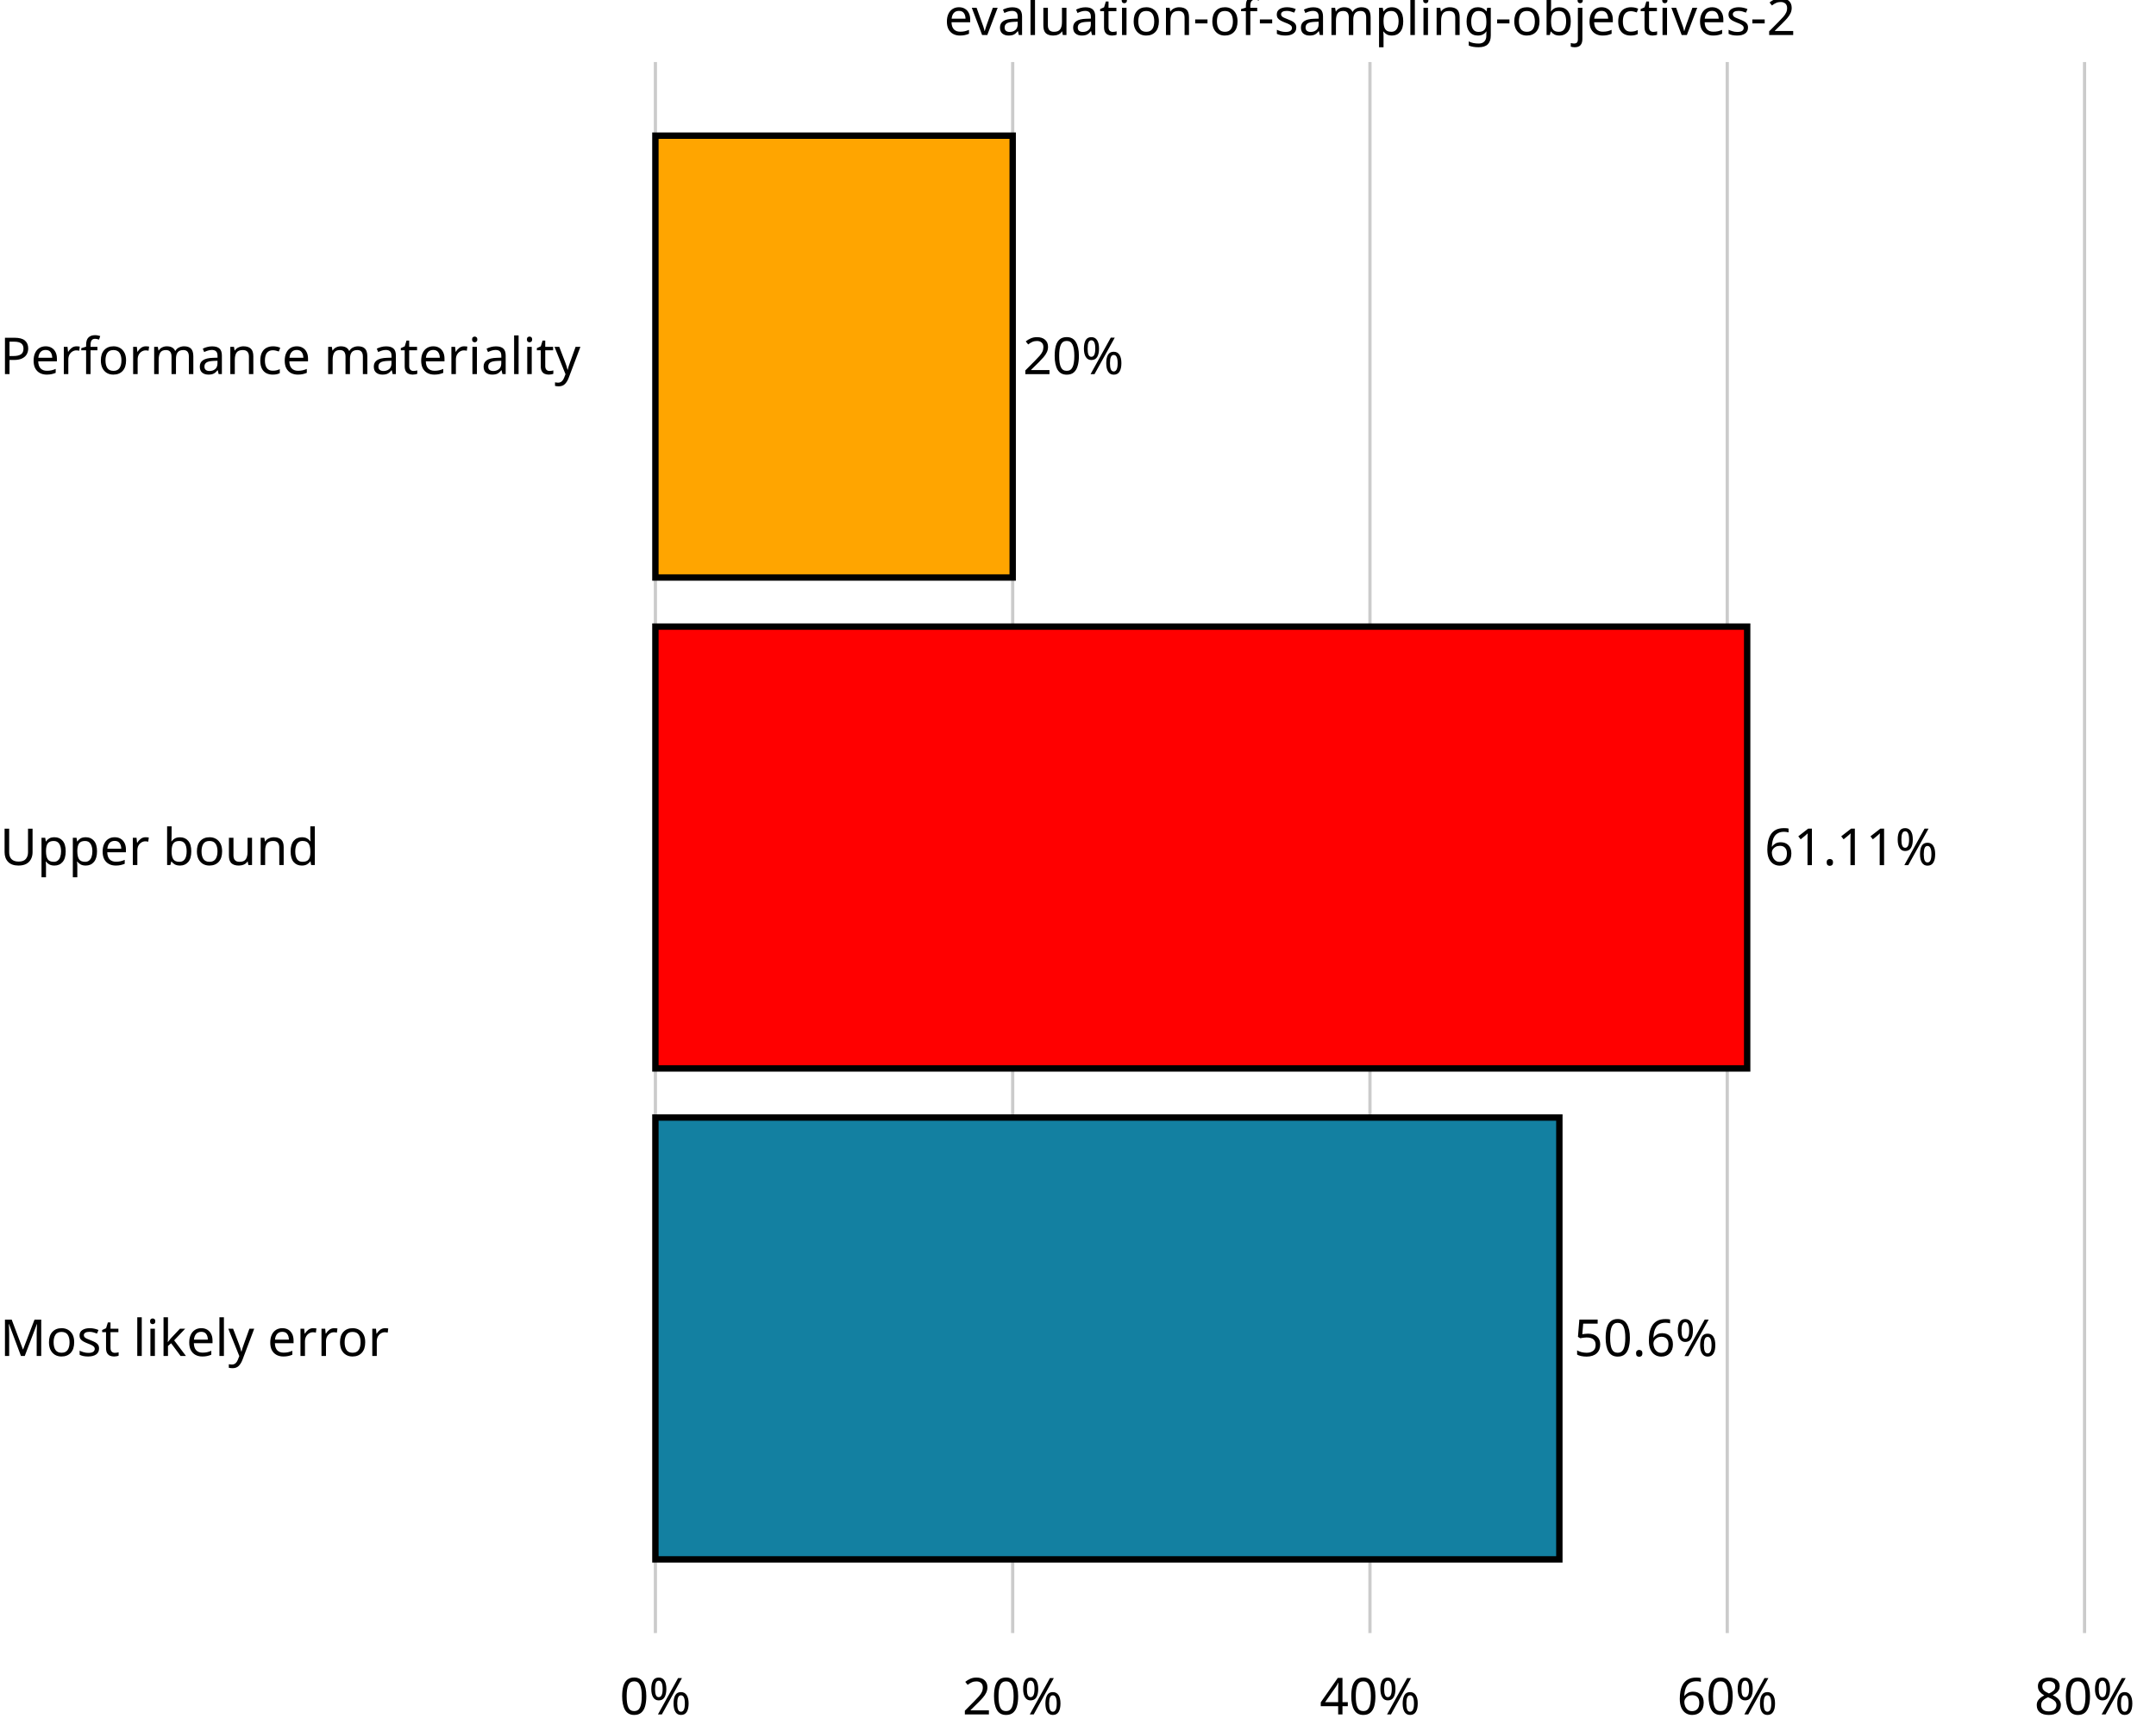
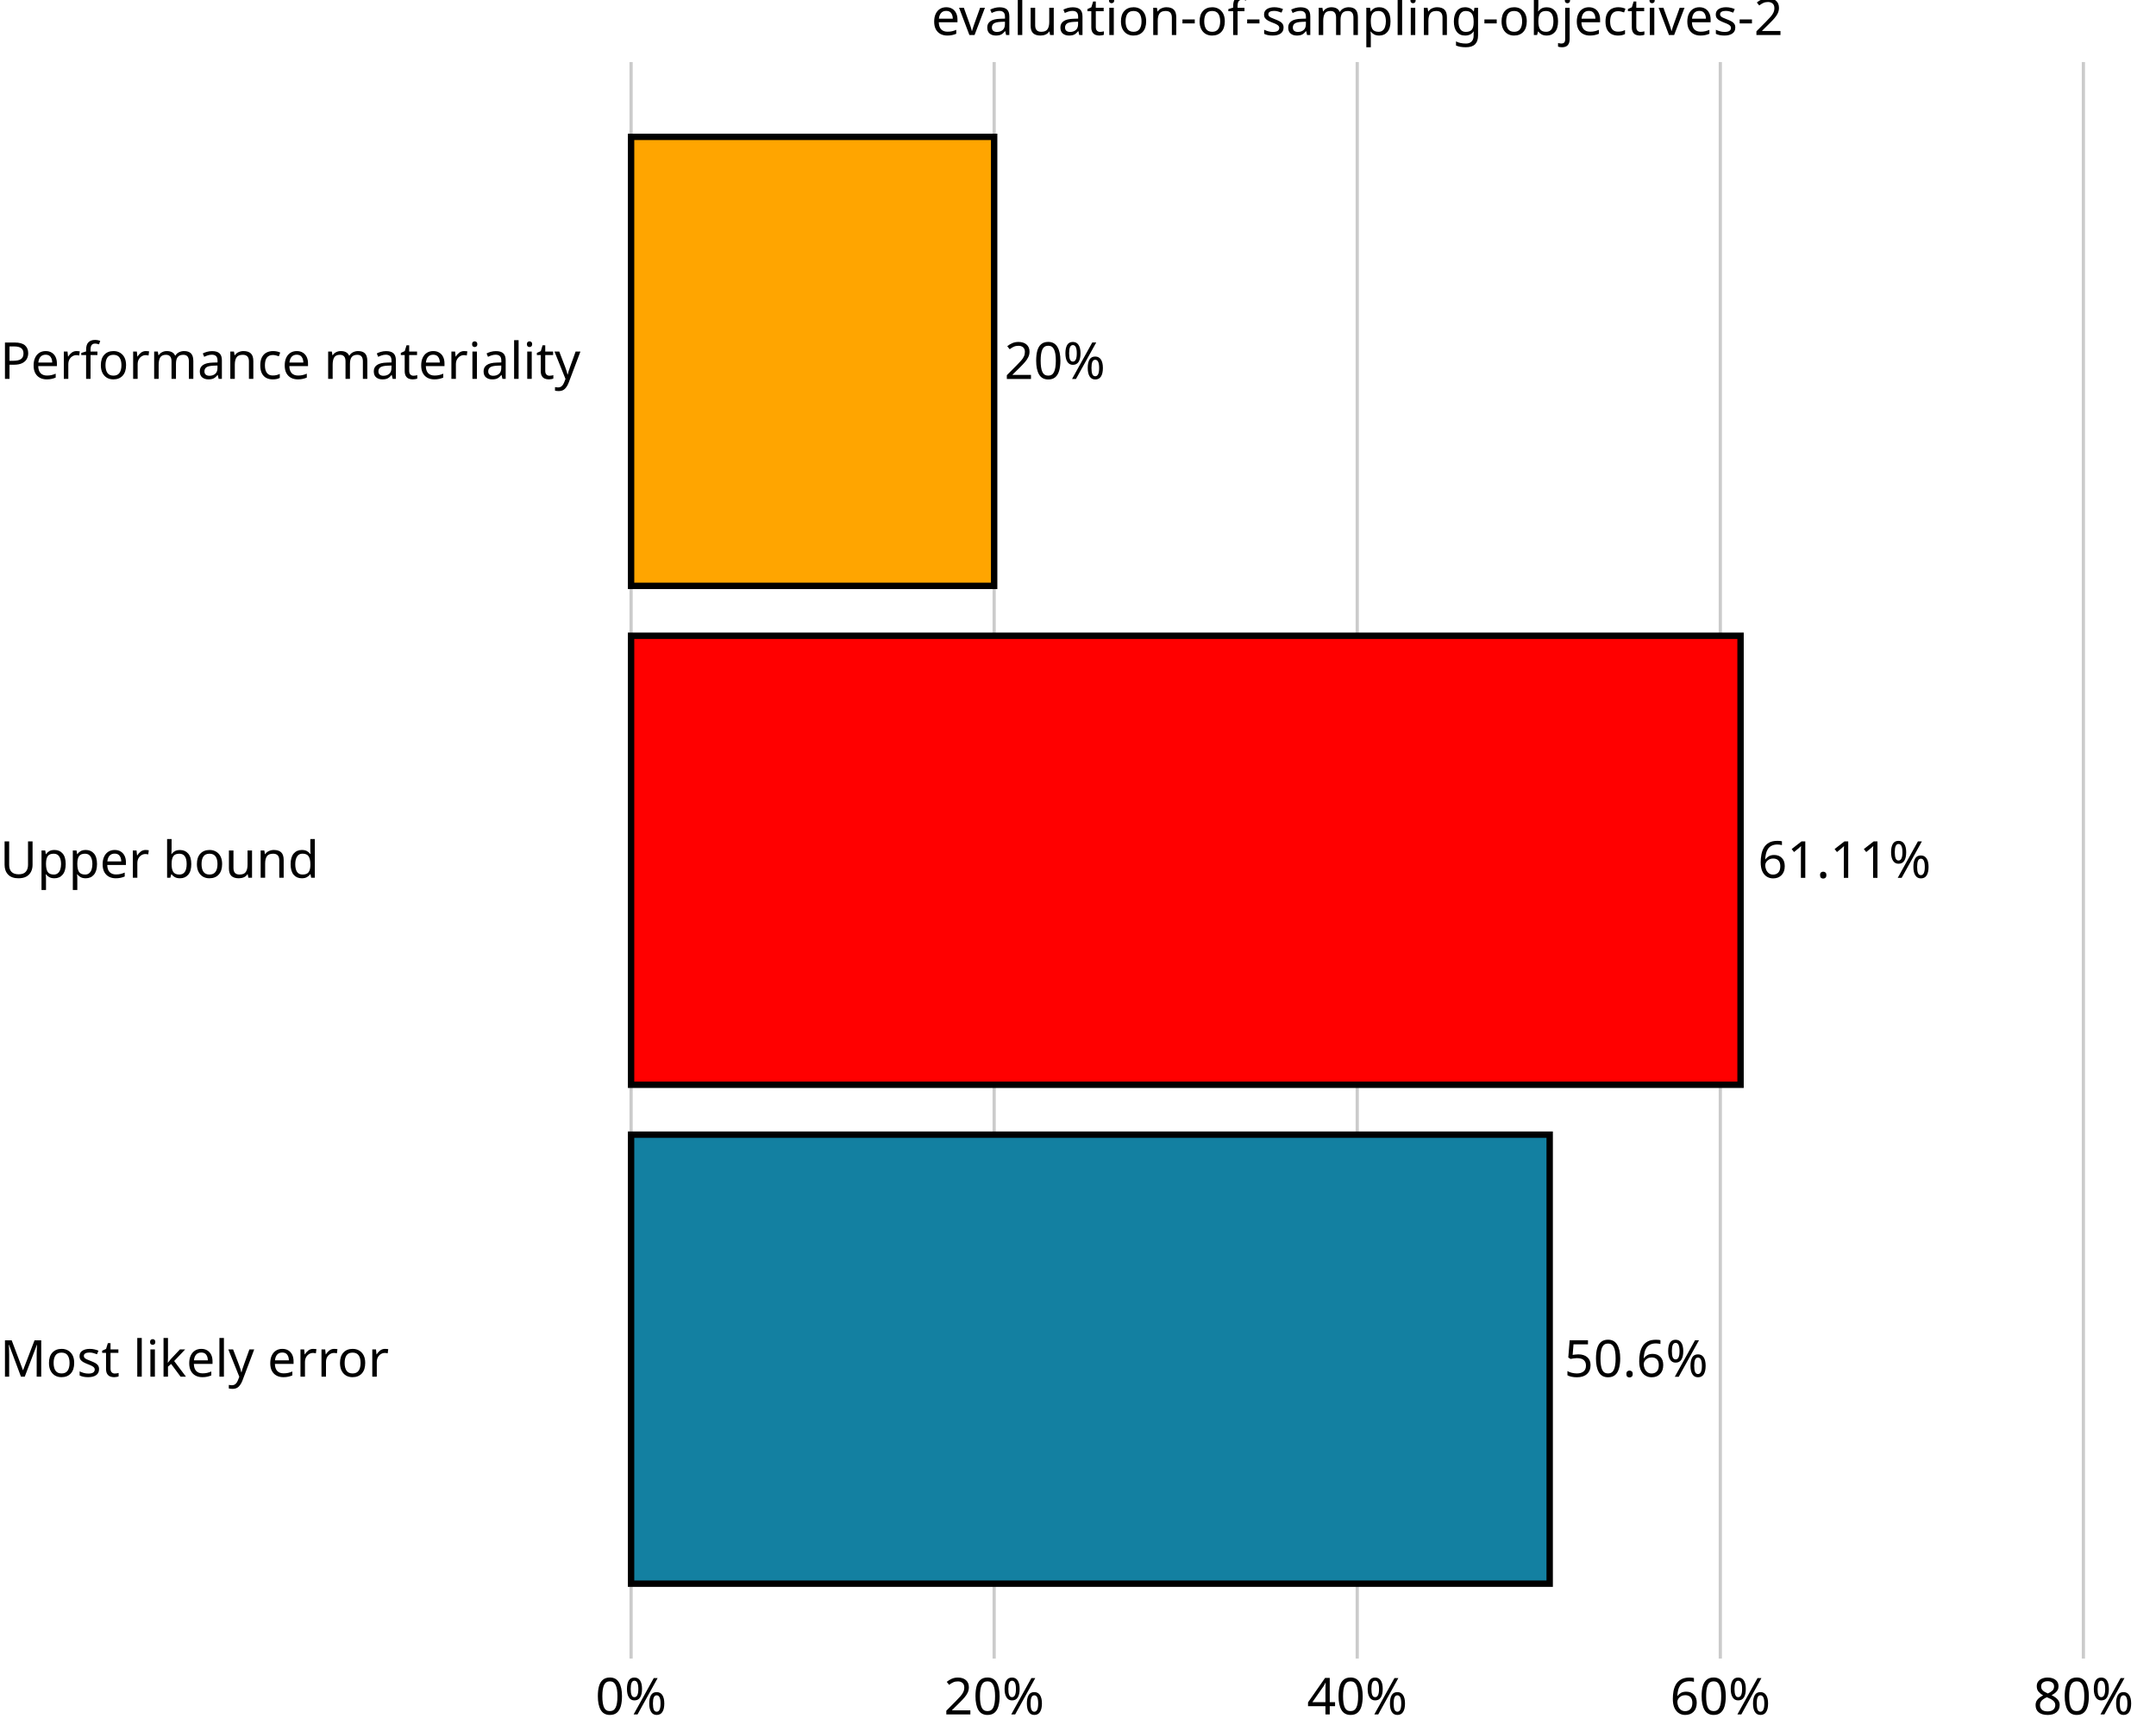
<svg xmlns="http://www.w3.org/2000/svg" class="svglite" data-engine-version="2.0" width="720.00pt" height="576.00pt" viewBox="0 0 720.00 576.00">
  <defs>
    <style type="text/css">
    .svglite line, .svglite polyline, .svglite polygon, .svglite path, .svglite rect, .svglite circle {
      fill: none;
      stroke: #000000;
      stroke-linecap: round;
      stroke-linejoin: round;
      stroke-miterlimit: 10.00;
    }
  </style>
  </defs>
  <rect width="100%" height="100%" style="stroke: none; fill: #FFFFFF;" />
  <defs>
    <clipPath id="cpMC4wMHw3MjAuMDB8MC4wMHw1NzYuMDA=">
      <rect x="0.00" y="0.00" width="720.00" height="576.00" />
    </clipPath>
  </defs>
  <g clip-path="url(#cpMC4wMHw3MjAuMDB8MC4wMHw1NzYuMDA=)">
    <rect x="0.00" y="0.00" width="720.00" height="576.00" style="stroke-width: 10.67; stroke: none;" />
  </g>
  <defs>
-     <clipPath id="cpMTk1LjAxfDcyMC4wMHwyMC43MXw1NDUuMjk=">
-       <rect x="195.01" y="20.71" width="524.99" height="524.59" />
+     <clipPath id="cpMTg2LjUwfDcyMC4wMHwyMC43MXw1NTMuODA=">
+       <rect x="186.50" y="20.71" width="533.50" height="533.09" />
    </clipPath>
  </defs>
-   <g clip-path="url(#cpMTk1LjAxfDcyMC4wMHwyMC43MXw1NDUuMjk=)">
-     <rect x="195.01" y="20.71" width="524.99" height="524.59" style="stroke-width: 10.67; stroke: none;" />
-     <polyline points="218.87,545.29 218.87,20.71 " style="stroke-width: 1.07; stroke: #CBCBCB; stroke-linecap: butt;" />
-     <polyline points="338.19,545.29 338.19,20.71 " style="stroke-width: 1.07; stroke: #CBCBCB; stroke-linecap: butt;" />
-     <polyline points="457.50,545.29 457.50,20.71 " style="stroke-width: 1.07; stroke: #CBCBCB; stroke-linecap: butt;" />
-     <polyline points="576.82,545.29 576.82,20.71 " style="stroke-width: 1.07; stroke: #CBCBCB; stroke-linecap: butt;" />
-     <polyline points="696.14,545.29 696.14,20.71 " style="stroke-width: 1.07; stroke: #CBCBCB; stroke-linecap: butt;" />
-     <rect x="218.87" y="373.16" width="301.88" height="147.54" style="stroke-width: 2.13; stroke-linecap: butt; stroke-linejoin: miter; fill: #1380A1;" />
-     <rect x="218.87" y="209.23" width="364.60" height="147.54" style="stroke-width: 2.13; stroke-linecap: butt; stroke-linejoin: miter; fill: #FF0000;" />
-     <rect x="218.87" y="45.30" width="119.32" height="147.54" style="stroke-width: 2.13; stroke-linecap: butt; stroke-linejoin: miter; fill: #FFA500;" />
-     <text x="525.60" y="452.81" style="font-size: 17.07px; font-family: sans;" textLength="48.41px" lengthAdjust="spacingAndGlyphs">50.6%</text>
-     <text x="589.26" y="288.88" style="font-size: 17.07px; font-family: sans;" textLength="57.90px" lengthAdjust="spacingAndGlyphs">61.11%</text>
-     <text x="341.60" y="124.94" style="font-size: 17.07px; font-family: sans;" textLength="34.17px" lengthAdjust="spacingAndGlyphs">20%</text>
-     <rect x="195.01" y="20.71" width="524.99" height="524.59" style="stroke-width: 0.00; stroke: none;" />
+   <g clip-path="url(#cpMTg2LjUwfDcyMC4wMHwyMC43MXw1NTMuODA=)">
+     <rect x="186.50" y="20.71" width="533.50" height="533.09" style="stroke-width: 10.67; stroke: none;" />
+     <polyline points="210.75,553.80 210.75,20.71 " style="stroke-width: 1.07; stroke: #CBCBCB; stroke-linecap: butt;" />
+     <polyline points="332.00,553.80 332.00,20.71 " style="stroke-width: 1.07; stroke: #CBCBCB; stroke-linecap: butt;" />
+     <polyline points="453.25,553.80 453.25,20.71 " style="stroke-width: 1.07; stroke: #CBCBCB; stroke-linecap: butt;" />
+     <polyline points="574.50,553.80 574.50,20.71 " style="stroke-width: 1.07; stroke: #CBCBCB; stroke-linecap: butt;" />
+     <polyline points="695.75,553.80 695.75,20.71 " style="stroke-width: 1.07; stroke: #CBCBCB; stroke-linecap: butt;" />
+     <rect x="210.75" y="378.88" width="306.77" height="149.93" style="stroke-width: 2.13; stroke-linecap: butt; stroke-linejoin: miter; fill: #1380A1;" />
+     <rect x="210.75" y="212.29" width="370.51" height="149.93" style="stroke-width: 2.13; stroke-linecap: butt; stroke-linejoin: miter; fill: #FF0000;" />
+     <rect x="210.75" y="45.70" width="121.25" height="149.93" style="stroke-width: 2.13; stroke-linecap: butt; stroke-linejoin: miter; fill: #FFA500;" />
+     <text x="522.37" y="459.72" style="font-size: 17.07px; font-family: sans;" textLength="48.41px" lengthAdjust="spacingAndGlyphs">50.6%</text>
+     <text x="587.05" y="293.13" style="font-size: 17.07px; font-family: sans;" textLength="57.90px" lengthAdjust="spacingAndGlyphs">61.11%</text>
+     <text x="335.42" y="126.54" style="font-size: 17.07px; font-family: sans;" textLength="34.17px" lengthAdjust="spacingAndGlyphs">20%</text>
+     <rect x="186.50" y="20.71" width="533.50" height="533.09" style="stroke-width: 0.00; stroke: none;" />
  </g>
  <g clip-path="url(#cpMC4wMHw3MjAuMDB8MC4wMHw1NzYuMDA=)">
-     <polyline points="195.01,545.29 195.01,20.71 " style="stroke-width: 0.00; stroke: none; stroke-linecap: butt;" />
-     <text x="-0" y="452.78" style="font-size: 17.00px; font-family: sans;" textLength="119.98px" lengthAdjust="spacingAndGlyphs">Most likely error</text>
-     <text x="-0" y="288.85" style="font-size: 17.00px; font-family: sans;" textLength="98.31px" lengthAdjust="spacingAndGlyphs">Upper bound</text>
-     <text x="-0" y="124.92" style="font-size: 17.00px; font-family: sans;" textLength="179.53px" lengthAdjust="spacingAndGlyphs">Performance materiality</text>
-     <polyline points="195.01,545.29 720.00,545.29 " style="stroke-width: 0.00; stroke: none; stroke-linecap: butt;" />
-     <text x="218.87" y="572.47" text-anchor="middle" style="font-size: 17.00px; font-family: sans;" textLength="24.57px" lengthAdjust="spacingAndGlyphs">0%</text>
-     <text x="338.19" y="572.47" text-anchor="middle" style="font-size: 17.00px; font-family: sans;" textLength="34.03px" lengthAdjust="spacingAndGlyphs">20%</text>
-     <text x="457.50" y="572.47" text-anchor="middle" style="font-size: 17.00px; font-family: sans;" textLength="34.03px" lengthAdjust="spacingAndGlyphs">40%</text>
-     <text x="576.82" y="572.47" text-anchor="middle" style="font-size: 17.00px; font-family: sans;" textLength="34.03px" lengthAdjust="spacingAndGlyphs">60%</text>
-     <text x="696.14" y="572.47" text-anchor="middle" style="font-size: 17.00px; font-family: sans;" textLength="34.03px" lengthAdjust="spacingAndGlyphs">80%</text>
-     <text x="457.50" y="11.70" text-anchor="middle" style="font-size: 17.00px; font-family: sans;" textLength="267.44px" lengthAdjust="spacingAndGlyphs">evaluation-of-sampling-objectives-2</text>
+     <polyline points="186.50,553.80 186.50,20.71 " style="stroke-width: 0.00; stroke: none; stroke-linecap: butt;" />
+     <text x="0.00" y="459.69" style="font-size: 17.00px; font-family: sans;" textLength="119.98px" lengthAdjust="spacingAndGlyphs">Most likely error</text>
+     <text x="0.00" y="293.10" style="font-size: 17.00px; font-family: sans;" textLength="98.31px" lengthAdjust="spacingAndGlyphs">Upper bound</text>
+     <text x="0.00" y="126.51" style="font-size: 17.00px; font-family: sans;" textLength="179.53px" lengthAdjust="spacingAndGlyphs">Performance materiality</text>
+     <polyline points="186.50,553.80 720.00,553.80 " style="stroke-width: 0.00; stroke: none; stroke-linecap: butt;" />
+     <text x="210.75" y="572.47" text-anchor="middle" style="font-size: 17.00px; font-family: sans;" textLength="24.57px" lengthAdjust="spacingAndGlyphs">0%</text>
+     <text x="332.00" y="572.47" text-anchor="middle" style="font-size: 17.00px; font-family: sans;" textLength="34.03px" lengthAdjust="spacingAndGlyphs">20%</text>
+     <text x="453.25" y="572.47" text-anchor="middle" style="font-size: 17.00px; font-family: sans;" textLength="34.03px" lengthAdjust="spacingAndGlyphs">40%</text>
+     <text x="574.50" y="572.47" text-anchor="middle" style="font-size: 17.00px; font-family: sans;" textLength="34.03px" lengthAdjust="spacingAndGlyphs">60%</text>
+     <text x="695.75" y="572.47" text-anchor="middle" style="font-size: 17.00px; font-family: sans;" textLength="34.03px" lengthAdjust="spacingAndGlyphs">80%</text>
+     <text x="453.25" y="11.70" text-anchor="middle" style="font-size: 17.00px; font-family: sans;" textLength="267.44px" lengthAdjust="spacingAndGlyphs">evaluation-of-sampling-objectives-2</text>
  </g>
</svg>
